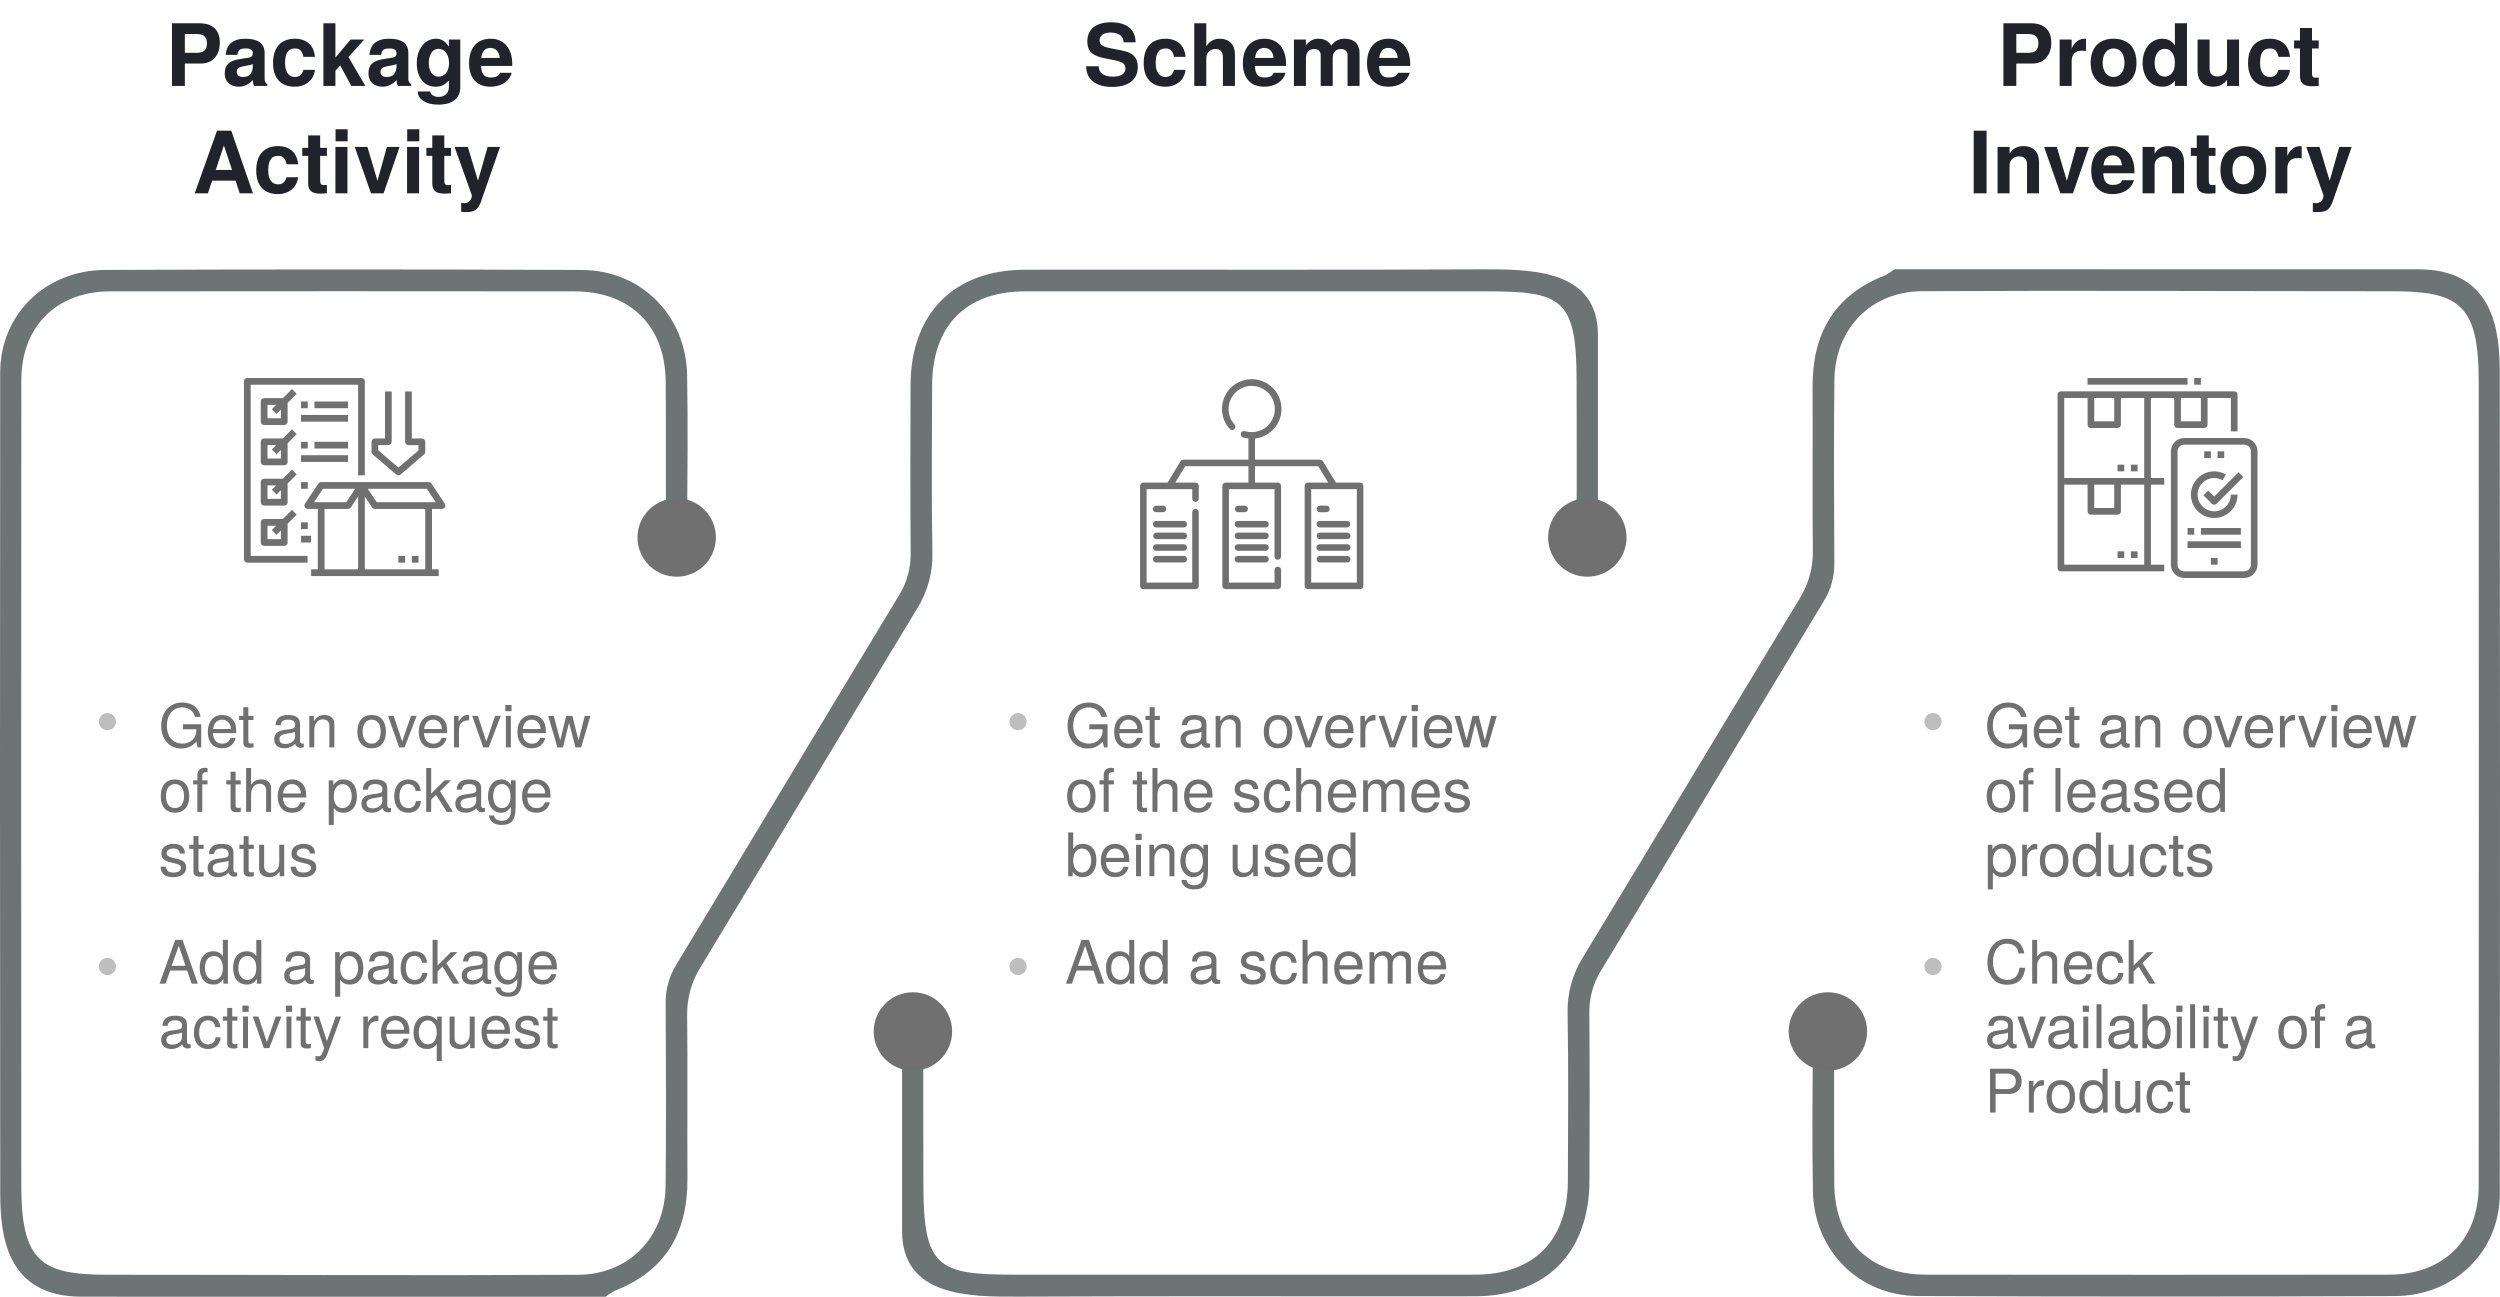
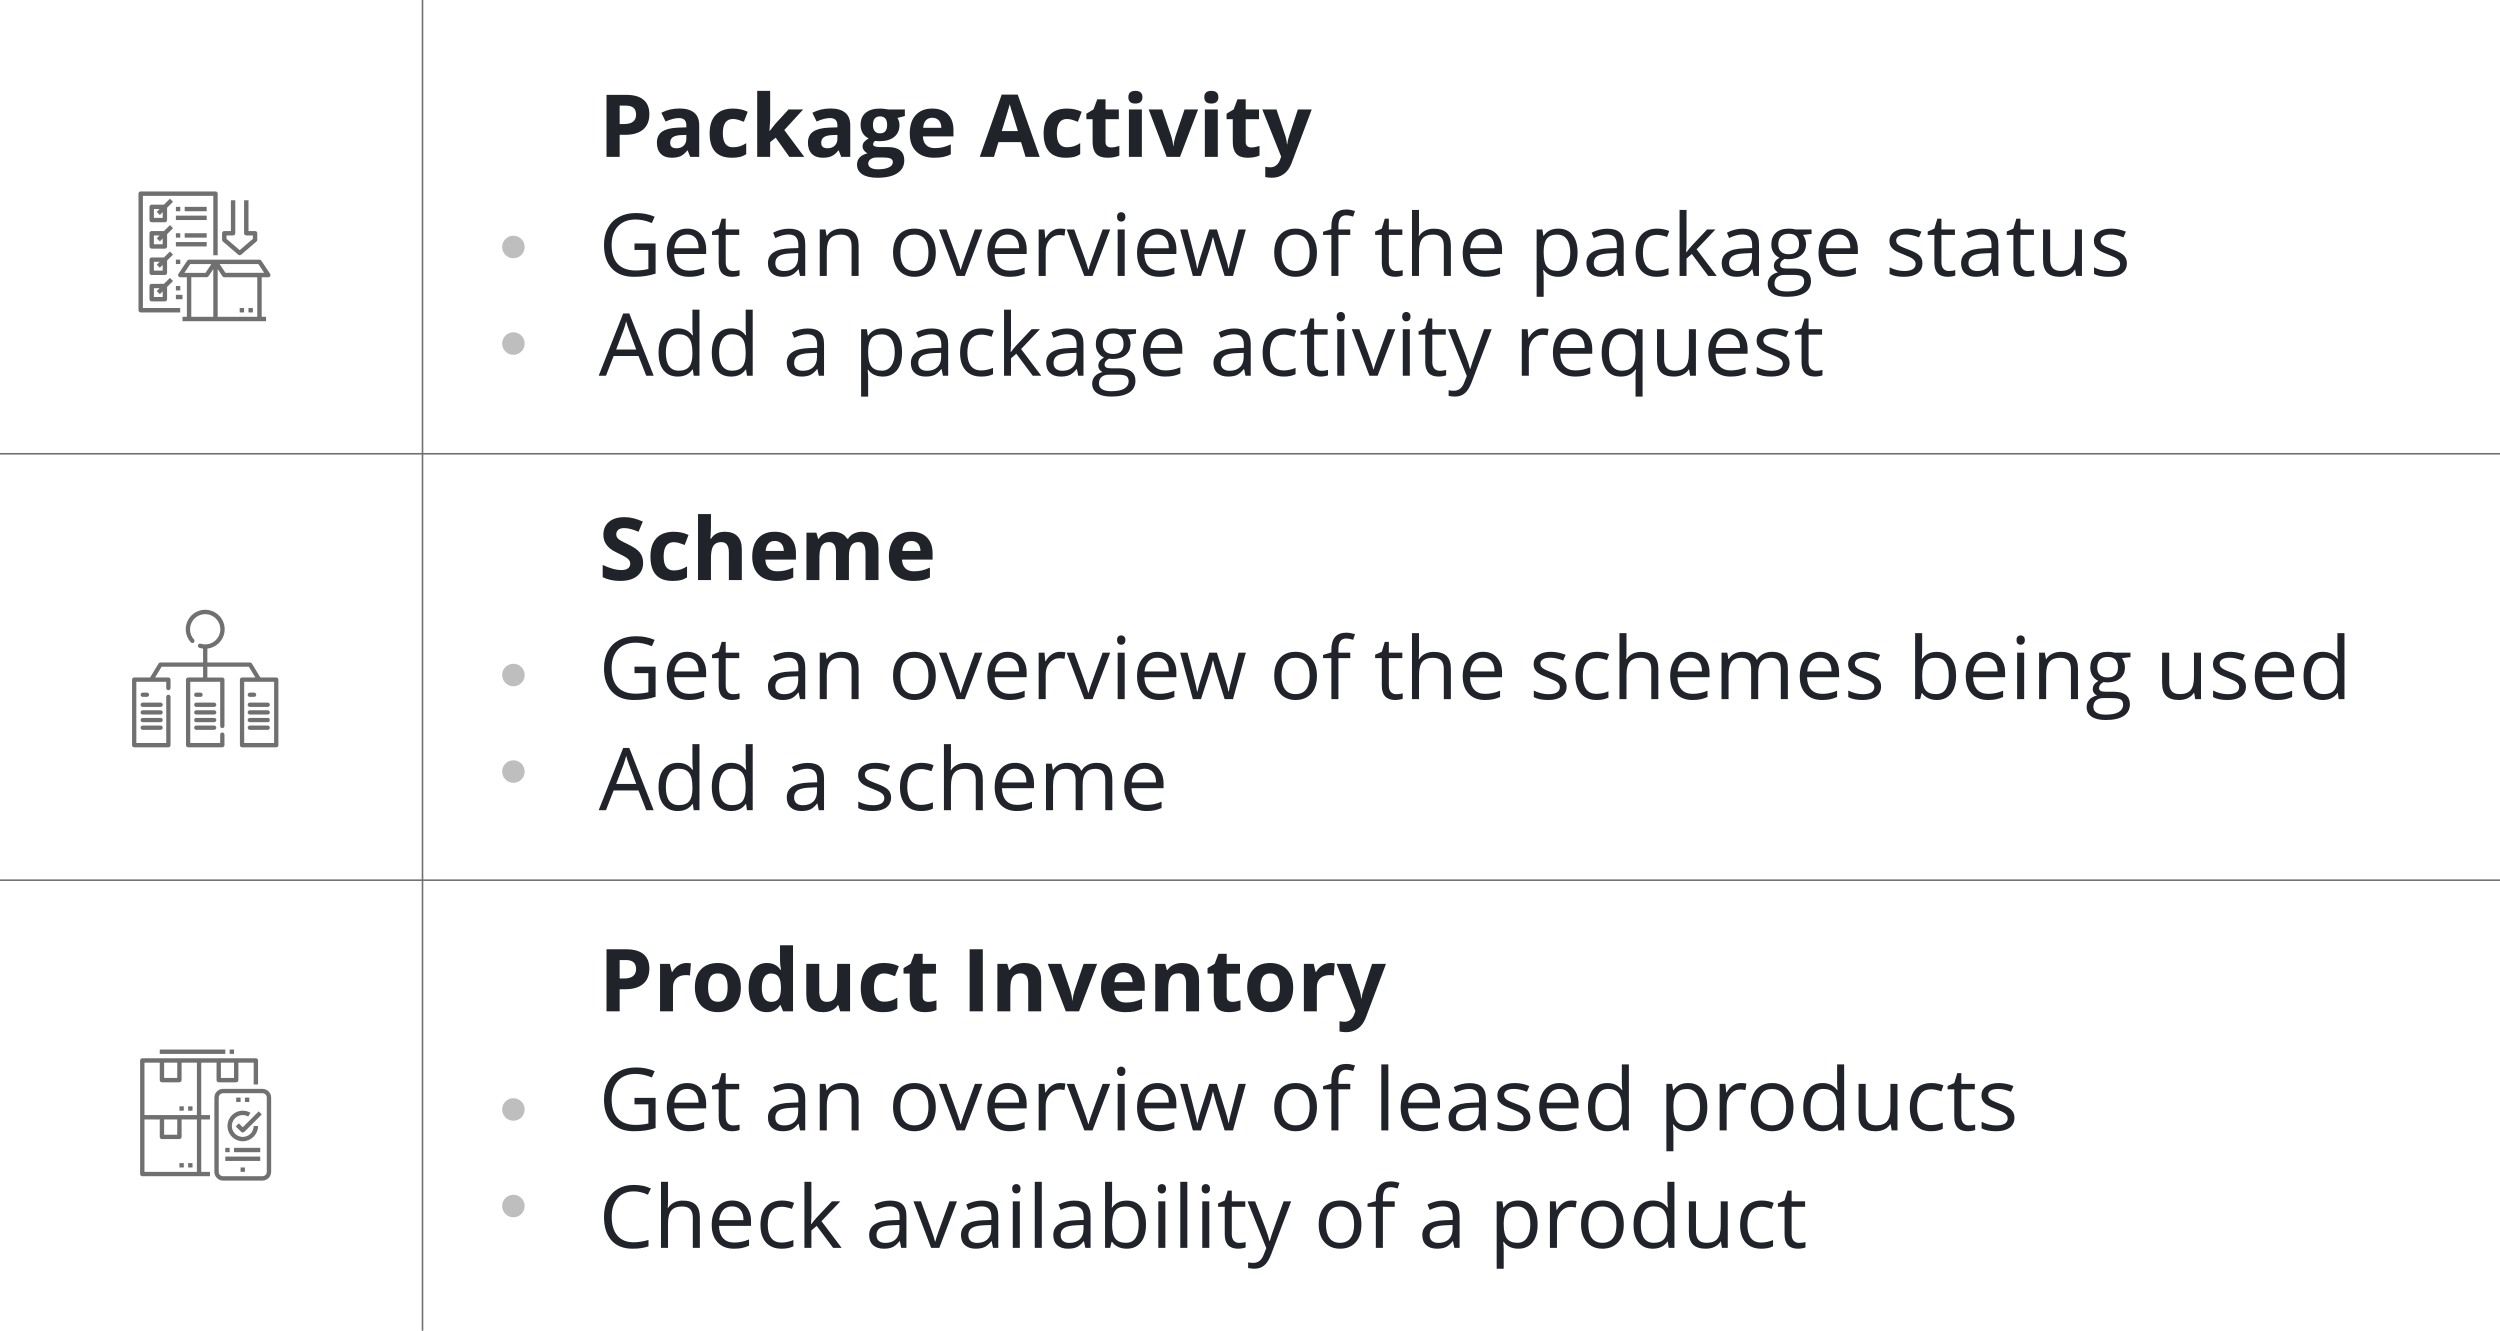
- <svg xmlns="http://www.w3.org/2000/svg" width="582" height="301.872" viewBox="0 0 582 301.872">
-   <g id="Group_3074" data-name="Group 3074" transform="translate(-719 -5531)">
-     <g id="Group_3066" data-name="Group 3066">
-       <text id="Package_Activity" data-name="Package Activity" transform="translate(727 5531)" fill="#21232a" font-size="20" font-family="HelveticaNeue-Bold, Helvetica Neue" font-weight="700">
-         <tspan x="30.52" y="20">Package </tspan>
-         <tspan x="36.82" y="45">Activity</tspan>
-       </text>
-       <text id="Scheme" transform="translate(945.92 5531)" fill="#21232a" font-size="20" font-family="HelveticaNeue-Bold, Helvetica Neue" font-weight="700">
-         <tspan x="25.3" y="20">Scheme</tspan>
-       </text>
-       <text id="Product_Inventory" data-name="Product Inventory" transform="translate(1154.17 5531)" fill="#21232a" font-size="20" font-family="HelveticaNeue-Bold, Helvetica Neue" font-weight="700">
-         <tspan x="29.71" y="20">Product</tspan>
-         <tspan x="23.04" y="45">Inventory</tspan>
-       </text>
-       <text id="Get_an_overview_of_the_package_status" data-name="Get an overview of the package status" transform="translate(755.92 5692)" fill="#707070" font-size="14" font-family="HelveticaNeue, Helvetica Neue">
-         <tspan x="0" y="13">Get an overview </tspan>
-         <tspan x="0" y="28">of the package </tspan>
-         <tspan x="0" y="43">status</tspan>
-       </text>
-       <text id="Get_an_overview_of_the_schemes_being_used" data-name="Get an overview of the schemes being used" transform="translate(966.92 5692)" fill="#707070" font-size="14" font-family="HelveticaNeue, Helvetica Neue">
-         <tspan x="0" y="13">Get an overview </tspan>
-         <tspan x="0" y="28">of the schemes </tspan>
-         <tspan x="0" y="43">being used</tspan>
-       </text>
-       <text id="Add_a_package_activity_request" data-name="Add a package activity request" transform="translate(755.92 5747)" fill="#707070" font-size="14" font-family="HelveticaNeue, Helvetica Neue">
-         <tspan x="0" y="13">Add a package</tspan>
-         <tspan x="0" y="28">activity request</tspan>
-       </text>
-       <text id="Add_a_scheme" data-name="Add a scheme" transform="translate(966.92 5747)" fill="#707070" font-size="14" font-family="HelveticaNeue, Helvetica Neue">
-         <tspan x="0" y="13">Add a scheme</tspan>
-       </text>
-       <g id="Group_1932" data-name="Group 1932" transform="translate(50 230)">
-         <path id="Path_2879" data-name="Path 2879" d="M-701.719-745.744c17.865,0,18.954,14.805,18.954,24.271q.112,95.463.011,190.926c-.013,13.419-10.5,23.777-24.436,23.836q-55.478.231-110.957-.007c-13.857-.062-24.276-10.637-24.52-24.474-.2-11.159-.093-22.324-.015-33.486.014-1.979-.687-4.968,2.647-4.851,2.9.1,2.27,2.858,2.283,4.708.077,10.662-.017,21.325.065,31.988.1,13.095,8.179,21.119,21.335,21.134q53.979.062,107.958,0c12.494-.013,20.711-8.135,20.721-20.641q.074-93.714.006-187.428c0-17.823-4.585-20.864-20.107-20.864-36.485,0-72.971-.2-109.456-.012-11.979.062-20.308,8.769-20.433,20.752-.148,14.16-.091,28.322-.011,42.483a16.444,16.444,0,0,1-2.478,8.958c-17.325,28.651-34.522,57.381-51.868,86.02a18.019,18.019,0,0,0-2.689,9.9c.1,12.994.074,25.99.027,38.984-.061,16.716-10.082,26.86-26.714,26.887-35.319.057-70.64-.093-105.959.083-11.875.059-27.354,0-27.354-15.336v-47.84c3.849-.731,5.01,1.147,4.978,4.721-.1,10.823-.009,21.648-.009,32.472,0,19.2,3.443,20.861,21,20.861q53.7,0,107.409,0c13.719-.013,21.57-7.965,21.623-21.837.049-12.989.164-25.98-.065-38.965a23.463,23.463,0,0,1,3.62-13.16c16.862-27.746,33.519-55.617,50.364-83.373a20.423,20.423,0,0,0,3.112-11.3c-.148-12.654.01-25.311-.068-37.967-.077-12.474,5.06-21.452,16.98-26.086a11.315,11.315,0,0,0,2.049-1.359Z" transform="translate(1933.708 6109.438)" fill="#6c7474" />
-         <path id="Path_2880" data-name="Path 2880" d="M-701.719-745.744c17.865,0,18.954,14.805,18.954,24.271q.112,95.463.011,190.926c-.013,13.419-10.5,23.777-24.436,23.836q-55.478.231-110.957-.007c-13.857-.062-24.276-10.637-24.52-24.474-.2-11.159-.093-22.324-.015-33.486.014-1.979-.687-4.968,2.647-4.851,2.9.1,2.27,2.858,2.283,4.708.077,10.662-.017,21.325.065,31.988.1,13.095,8.179,21.119,21.335,21.134q53.979.062,107.958,0c12.494-.013,20.711-8.135,20.721-20.641q.074-93.714.006-187.428c0-17.823-4.585-20.864-20.107-20.864-36.485,0-72.971-.2-109.456-.012-11.979.062-20.308,8.769-20.433,20.752-.148,14.16-.091,28.322-.011,42.483a16.444,16.444,0,0,1-2.478,8.958c-17.325,28.651-34.522,57.381-51.868,86.02a18.019,18.019,0,0,0-2.689,9.9c.1,12.994.074,25.99.027,38.984-.061,16.716-10.082,26.86-26.714,26.887-35.319.057-70.64-.093-105.959.083-11.875.059-27.354,0-27.354-15.336v-47.84c3.849-.731,5.01,1.147,4.978,4.721-.1,10.823-.009,21.648-.009,32.472,0,19.2,3.443,20.861,21,20.861q53.7,0,107.409,0c13.719-.013,21.57-7.965,21.623-21.837.049-12.989.164-25.98-.065-38.965a23.463,23.463,0,0,1,3.62-13.16c16.862-27.746,33.519-55.617,50.364-83.373a20.423,20.423,0,0,0,3.112-11.3c-.148-12.654.01-25.311-.068-37.967-.077-12.474,5.06-21.452,16.98-26.086a11.315,11.315,0,0,0,2.049-1.359Z" transform="translate(-13.708 4857.128) rotate(180)" fill="#6c7474" />
-         <g id="Group_501" data-name="Group 501" transform="translate(667.092 5365.29)">
-           <path id="Path_2100" data-name="Path 2100" d="M223.564,175.84a9.13,9.13,0,1,0-9.129,9.13A9.13,9.13,0,0,0,223.564,175.84Z" fill="#707070" />
-         </g>
-         <g id="Group_500" data-name="Group 500" transform="translate(668.092 5365.29)">
-           <path id="Path_2099" data-name="Path 2099" d="M417.311,175.84a9.13,9.13,0,1,1,9.129,9.13A9.131,9.131,0,0,1,417.311,175.84Z" fill="#707070" />
-         </g>
-         <g id="Group_862" data-name="Group 862" transform="translate(612.092 5250.29)">
-           <path id="Path_2099-2" data-name="Path 2099" d="M417.311,175.84a9.13,9.13,0,1,1,9.129,9.13A9.131,9.131,0,0,1,417.311,175.84Z" fill="#707070" />
-         </g>
-         <g id="Group_863" data-name="Group 863" transform="translate(400.092 5250.29)">
-           <path id="Path_2099-3" data-name="Path 2099" d="M417.311,175.84a9.13,9.13,0,1,1,9.129,9.13A9.131,9.131,0,0,1,417.311,175.84Z" fill="#707070" />
+ <svg xmlns="http://www.w3.org/2000/svg" width="1553.669" height="827" viewBox="0 0 1553.669 827">
+   <g id="Group_3121" data-name="Group 3121" transform="translate(-16078.931 -13652.5)">
+     <line id="Line_292" data-name="Line 292" y2="827" transform="translate(16341.5 13652.5)" fill="none" stroke="#707070" stroke-width="1" />
+     <line id="Line_296" data-name="Line 296" x2="1553.669" transform="translate(16078.931 13934.5)" fill="none" stroke="#707070" stroke-width="1" />
+     <line id="Line_295" data-name="Line 295" x2="1553.669" transform="translate(16078.931 14199.5)" fill="none" stroke="#707070" stroke-width="1" />
+     <text id="Package_Activity" data-name="Package Activity" transform="translate(16451 13692)" fill="#21232a" font-size="54" font-family="OpenSans-Bold, Open Sans" font-weight="700">
+       <tspan x="0" y="58">Package Activity</tspan>
+     </text>
+     <text id="Get_an_overview_of_the_package_status" data-name="Get an overview of the package status" transform="translate(16451 13766)" fill="#21232a" font-size="54" font-family="OpenSans-Regular, Open Sans">
+       <tspan x="0" y="58">Get an overview of the package status</tspan>
+     </text>
+     <text id="Scheme" transform="translate(16451 13955)" fill="#21232a" font-size="54" font-family="OpenSans-Bold, Open Sans" font-weight="700">
+       <tspan x="0" y="58">Scheme</tspan>
+     </text>
+     <text id="Get_an_overview_of_the_schemes_being_used" data-name="Get an overview of the schemes being used" transform="translate(16451 14029)" fill="#21232a" font-size="54" font-family="OpenSans-Regular, Open Sans">
+       <tspan x="0" y="58">Get an overview of the schemes being used</tspan>
+     </text>
+     <text id="Product_Inventory" data-name="Product Inventory" transform="translate(16451 14223)" fill="#21232a" font-size="54" font-family="OpenSans-Bold, Open Sans" font-weight="700">
+       <tspan x="0" y="58">Product Inventory</tspan>
+     </text>
+     <text id="Get_an_overview_of_leased_products" data-name="Get an overview of leased products" transform="translate(16451 14297)" fill="#21232a" font-size="54" font-family="OpenSans-Regular, Open Sans">
+       <tspan x="0" y="58">Get an overview of leased products</tspan>
+     </text>
+     <circle id="Ellipse_475" data-name="Ellipse 475" cx="7" cy="7" r="7" transform="translate(16391 13799)" fill="#bebebe" />
+     <text id="Add_a_package_activity_request" data-name="Add a package activity request" transform="translate(16451 13828)" fill="#21232a" font-size="54" font-family="OpenSans-Regular, Open Sans">
+       <tspan x="0" y="58">Add a package activity request</tspan>
+     </text>
+     <g id="Outline" transform="translate(16165 13771.477)">
+       <path id="Path_5430" data-name="Path 5430" d="M217.188,280.811l-5.468-8.2a1.367,1.367,0,0,0-1.137-.609H166.836a1.367,1.367,0,0,0-1.137.609l-5.468,8.2a1.367,1.367,0,0,0,1.137,2.126h4.1v24.607h-2.734v2.734h51.95v-2.734H211.95V282.937h4.1a1.367,1.367,0,0,0,1.137-2.126Zm-49.621-6.077h13.119l-3.645,5.468H163.922Zm.636,8.2h9.57a1.367,1.367,0,0,0,1.137-.609l2.964-4.446v29.662H168.2Zm41.013,24.607H184.608V277.882l2.964,4.446a1.367,1.367,0,0,0,1.137.609h20.506ZM189.441,280.2l-3.646-5.468h24.056L213.5,280.2Z" transform="translate(-135.392 -229.62)" fill="#707070" />
+       <path id="Path_5431" data-name="Path 5431" d="M416,448h2.734v2.734H416Z" transform="translate(-347.646 -375.545)" fill="#707070" />
+       <path id="Path_5432" data-name="Path 5432" d="M384,448h2.734v2.734H384Z" transform="translate(-321.114 -375.545)" fill="#707070" />
+       <path id="Path_5433" data-name="Path 5433" d="M320.477,81.645l9.57,8.2a1.367,1.367,0,0,0,1.779,0l9.57-8.2a1.367,1.367,0,0,0,.477-1.038v-4.1a1.367,1.367,0,0,0-1.367-1.367h-4.1V56h-2.734V76.506a1.367,1.367,0,0,0,1.367,1.367h4.1v2.105l-8.2,7.031-8.2-7.031V77.873h4.1a1.367,1.367,0,0,0,1.367-1.367V56h-2.734V75.139h-4.1A1.367,1.367,0,0,0,320,76.506v4.1a1.367,1.367,0,0,0,.477,1.038Z" transform="translate(-268.051 -50.532)" fill="#707070" />
+       <path id="Path_5434" data-name="Path 5434" d="M18.734,26.734H62.481V63.645h2.734V25.367A1.367,1.367,0,0,0,63.848,24H17.367A1.367,1.367,0,0,0,16,25.367V97.823a1.367,1.367,0,0,0,1.367,1.367H41.9V96.455H18.734Z" transform="translate(-16 -24)" fill="#707070" />
+       <path id="Path_5435" data-name="Path 5435" d="M68.7,50.343l-3.7,3.7H57.367A1.367,1.367,0,0,0,56,55.411v8.2a1.367,1.367,0,0,0,1.367,1.367h8.2a1.367,1.367,0,0,0,1.367-1.367V55.977l3.7-3.7Zm-4.5,11.9H58.734V56.778h3.535L60.5,58.546l1.933,1.933L64.2,58.711Z" transform="translate(-49.165 -45.841)" fill="#707070" />
+       <path id="Path_5436" data-name="Path 5436" d="M152,80h2.734v2.734H152Z" transform="translate(-128.759 -70.43)" fill="#707070" />
+       <path id="Path_5437" data-name="Path 5437" d="M184,80h13.671v2.734H184Z" transform="translate(-155.291 -70.43)" fill="#707070" />
+       <path id="Path_5438" data-name="Path 5438" d="M152,112h19.139v2.734H152Z" transform="translate(-128.759 -96.962)" fill="#707070" />
+       <path id="Path_5439" data-name="Path 5439" d="M68.7,146.343l-3.7,3.7H57.367A1.367,1.367,0,0,0,56,151.411v8.2a1.367,1.367,0,0,0,1.367,1.367h8.2a1.367,1.367,0,0,0,1.367-1.367v-7.636l3.7-3.7Zm-4.5,11.9H58.734v-5.468h3.535L60.5,154.546l1.933,1.933,1.767-1.767Z" transform="translate(-49.165 -125.436)" fill="#707070" />
+       <path id="Path_5440" data-name="Path 5440" d="M152,176h2.734v2.734H152Z" transform="translate(-128.759 -150.025)" fill="#707070" />
+       <path id="Path_5441" data-name="Path 5441" d="M184,176h13.671v2.734H184Z" transform="translate(-155.291 -150.025)" fill="#707070" />
+       <path id="Path_5442" data-name="Path 5442" d="M152,208h19.139v2.734H152Z" transform="translate(-128.759 -176.557)" fill="#707070" />
+       <path id="Path_5443" data-name="Path 5443" d="M68.7,242.343l-3.7,3.7H57.367A1.367,1.367,0,0,0,56,247.411v8.2a1.367,1.367,0,0,0,1.367,1.367h8.2a1.367,1.367,0,0,0,1.367-1.367v-7.636l3.7-3.7Zm-4.5,11.9H58.734v-5.468h3.535L60.5,250.546l1.933,1.933,1.767-1.768Z" transform="translate(-49.165 -205.031)" fill="#707070" />
+       <path id="Path_5444" data-name="Path 5444" d="M152,272h2.734v2.734H152Z" transform="translate(-128.759 -229.62)" fill="#707070" />
+       <path id="Path_5445" data-name="Path 5445" d="M57.367,342.044A1.367,1.367,0,0,0,56,343.411v8.2a1.367,1.367,0,0,0,1.367,1.367h8.2a1.367,1.367,0,0,0,1.367-1.367v-7.636l3.7-3.7L68.7,338.343l-3.7,3.7Zm6.835,8.2H58.734v-5.468h3.535L60.5,346.545l1.933,1.934,1.767-1.767Z" transform="translate(-49.165 -284.626)" fill="#707070" />
+       <path id="Path_5446" data-name="Path 5446" d="M152,368h2.734v2.734H152Z" transform="translate(-128.759 -309.215)" fill="#707070" />
+       <path id="Path_5447" data-name="Path 5447" d="M152,400h4.1v2.734H152Z" transform="translate(-128.759 -335.747)" fill="#707070" />
+     </g>
+     <g id="workflow_1_" data-name="workflow (1)" transform="translate(16161 14031.435)">
+       <g id="Group_3035" data-name="Group 3035" transform="translate(0 0)">
+         <g id="Group_3034" data-name="Group 3034">
+           <path id="Path_5448" data-name="Path 5448" d="M89.606,57.422H79.734L74.466,48.73a1.332,1.332,0,0,0-1.139-.642H46.8V39.464a12.11,12.11,0,1,0-10.253-3.845,1.332,1.332,0,0,0,1.962-1.8,9.415,9.415,0,1,1,4.163,2.637A1.332,1.332,0,1,0,41.885,39a12.049,12.049,0,0,0,2.252.466v8.623H17.612a1.332,1.332,0,0,0-1.139.642L11.2,57.422H1.332A1.332,1.332,0,0,0,0,58.754V99.48a1.332,1.332,0,0,0,1.332,1.332H22.578A1.332,1.332,0,0,0,23.91,99.48V69.431a1.332,1.332,0,0,0-2.664,0V98.148H2.664V60.086H21.246v3.9a1.332,1.332,0,0,0,2.664,0V58.754a1.332,1.332,0,0,0-1.332-1.332H14.32l4.042-6.669H44.137v6.669H34.846a1.332,1.332,0,0,0-1.332,1.332V99.48a1.332,1.332,0,0,0,1.332,1.332H56.092a1.332,1.332,0,0,0,1.332-1.332V92.935a1.332,1.332,0,0,0-2.664,0v5.213H36.178V60.086H54.76v27.47a1.332,1.332,0,1,0,2.664,0v-28.8a1.332,1.332,0,0,0-1.332-1.332H46.8V50.753H72.576l4.042,6.669H68.361a1.332,1.332,0,0,0-1.332,1.332V99.48a1.332,1.332,0,0,0,1.332,1.332H89.606a1.332,1.332,0,0,0,1.332-1.332V58.754A1.332,1.332,0,0,0,89.606,57.422ZM88.274,98.148H69.693V60.086H88.274Z" transform="translate(0 -15.315)" fill="#707070" />
        </g>
      </g>
-       <text id="Get_an_overview_of_leased_products" data-name="Get an overview of leased products" transform="translate(1181 5692)" fill="#707070" font-size="14" font-family="HelveticaNeue, Helvetica Neue">
-         <tspan x="0" y="13">Get an overview </tspan>
-         <tspan x="0" y="28">of leased</tspan>
-         <tspan x="0" y="43">products</tspan>
-       </text>
-       <text id="Check_availability_of_a_Product" data-name="Check availability of a Product" transform="translate(1181 5747)" fill="#707070" font-size="14" font-family="HelveticaNeue, Helvetica Neue">
-         <tspan x="0" y="13">Check </tspan>
-         <tspan x="0" y="28">availability of a</tspan>
-         <tspan x="0" y="43">Product</tspan>
-       </text>
-       <g id="inventory_1_" data-name="inventory (1)" transform="translate(1198 5619)">
-         <path id="Path_5414" data-name="Path 5414" d="M37.727,49.552h5.432V55.76a.776.776,0,0,0,.776.776h6.208a.776.776,0,0,0,.776-.776V49.552h5.432v7.76H57.9V48.776A.776.776,0,0,0,57.127,48H16.776a.776.776,0,0,0-.776.776V89.127a.776.776,0,0,0,.776.776H40.831V88.351h-3.1V69.727h3.1V68.175h-3.1Zm11.64,5.432H44.711V49.552h4.656ZM24.536,49.552h4.656v5.432H24.536Zm-1.552,0V55.76a.776.776,0,0,0,.776.776h6.208a.776.776,0,0,0,.776-.776V49.552h5.432V68.175H17.552V49.552Zm1.552,20.175h4.656v5.432H24.536Zm11.64,18.623H17.552V69.727h5.432v6.208a.776.776,0,0,0,.776.776h6.208a.776.776,0,0,0,.776-.776V69.727h5.432Z" transform="translate(-16 -44.896)" fill="#707070" />
-         <path id="Path_5415" data-name="Path 5415" d="M192,224h1.552v1.552H192Z" transform="translate(-174.928 -203.825)" fill="#707070" />
-         <path id="Path_5416" data-name="Path 5416" d="M160,224h1.552v1.552H160Z" transform="translate(-146.032 -203.825)" fill="#707070" />
-         <path id="Path_5417" data-name="Path 5417" d="M192,432h1.552v1.552H192Z" transform="translate(-174.928 -391.649)" fill="#707070" />
-         <path id="Path_5418" data-name="Path 5418" d="M160,432h1.552v1.552H160Z" transform="translate(-146.032 -391.649)" fill="#707070" />
-         <path id="Path_5419" data-name="Path 5419" d="M88,16h23.279v1.552H88Z" transform="translate(-81.016 -16)" fill="#707070" />
-         <path id="Path_5420" data-name="Path 5420" d="M344,16h1.552v1.552H344Z" transform="translate(-312.185 -16)" fill="#707070" />
-         <path id="Path_5421" data-name="Path 5421" d="M305.072,160H291.1a3.107,3.107,0,0,0-3.1,3.1v26.383a3.107,3.107,0,0,0,3.1,3.1h13.968a3.107,3.107,0,0,0,3.1-3.1V163.1A3.107,3.107,0,0,0,305.072,160Zm1.552,29.487a1.554,1.554,0,0,1-1.552,1.552H291.1a1.554,1.554,0,0,1-1.552-1.552V163.1a1.554,1.554,0,0,1,1.552-1.552h13.968a1.554,1.554,0,0,1,1.552,1.552Z" transform="translate(-261.617 -146.032)" fill="#707070" />
-         <path id="Path_5422" data-name="Path 5422" d="M368,192h1.552v1.552H368Z" transform="translate(-333.857 -174.929)" fill="#707070" />
-         <path id="Path_5423" data-name="Path 5423" d="M400,192h1.552v1.552H400Z" transform="translate(-362.753 -174.929)" fill="#707070" />
-         <path id="Path_5424" data-name="Path 5424" d="M384,448h1.552v1.552H384Z" transform="translate(-348.305 -406.097)" fill="#707070" />
-         <path id="Path_5425" data-name="Path 5425" d="M368.718,248l-1.4-1.4-1.1,1.1,1.952,1.952a.776.776,0,0,0,1.1,0l6.208-6.208-1.1-1.1Z" transform="translate(-332.247 -220.388)" fill="#707070" />
-         <path id="Path_5426" data-name="Path 5426" d="M341.443,250.863a5.438,5.438,0,0,0,5.432-5.432h-1.552a3.878,3.878,0,1,1-1.94-3.361l.777-1.343a5.432,5.432,0,1,0-2.717,10.136Z" transform="translate(-304.973 -218.272)" fill="#707070" />
-         <path id="Path_5427" data-name="Path 5427" d="M328,376h1.552v1.552H328Z" transform="translate(-297.737 -341.081)" fill="#707070" />
-         <path id="Path_5428" data-name="Path 5428" d="M360,376h9.312v1.552H360Z" transform="translate(-326.633 -341.081)" fill="#707070" />
-         <path id="Path_5429" data-name="Path 5429" d="M328,408h12.416v1.552H328Z" transform="translate(-297.737 -369.977)" fill="#707070" />
-       </g>
-       <g id="Outline" transform="translate(775.795 5619)">
-         <path id="Path_5430" data-name="Path 5430" d="M192.693,277.037l-3.126-4.689a.781.781,0,0,0-.65-.348H163.908a.782.782,0,0,0-.65.348l-3.126,4.689a.782.782,0,0,0,.65,1.215h2.345v14.067h-1.563v1.563h29.7v-1.563H189.7V278.252h2.345a.782.782,0,0,0,.65-1.215Zm-28.367-3.474h7.5l-2.084,3.126h-7.5Zm.363,4.689h5.471a.781.781,0,0,0,.65-.348l1.694-2.541v16.957h-7.815Zm23.446,14.067H174.067V275.363l1.694,2.541a.782.782,0,0,0,.65.348h11.723Zm-11.3-15.63-2.084-3.126H188.5l2.084,3.126Z" transform="translate(-145.933 -247.773)" fill="#707070" />
-         <path id="Path_5431" data-name="Path 5431" d="M416,448h1.563v1.563H416Z" transform="translate(-376.924 -406.58)" fill="#707070" />
-         <path id="Path_5432" data-name="Path 5432" d="M384,448h1.563v1.563H384Z" transform="translate(-348.05 -406.58)" fill="#707070" />
-         <path id="Path_5433" data-name="Path 5433" d="M320.273,70.661l5.471,4.689a.781.781,0,0,0,1.017,0l5.471-4.689a.782.782,0,0,0,.273-.593V67.723a.781.781,0,0,0-.781-.782h-2.345V56h-1.563V67.723a.782.782,0,0,0,.782.782h2.344v1.2l-4.689,4.019-4.689-4.019V68.5h2.345a.782.782,0,0,0,.782-.782V56h-1.563V66.941h-2.345a.781.781,0,0,0-.781.782v2.345a.781.781,0,0,0,.273.593Z" transform="translate(-290.302 -52.874)" fill="#707070" />
-         <path id="Path_5434" data-name="Path 5434" d="M17.563,25.563H42.572v21.1h1.563V24.782A.782.782,0,0,0,43.353,24H16.782a.782.782,0,0,0-.782.782V66.2a.782.782,0,0,0,.782.782H30.805V65.42H17.563Z" transform="translate(-16 -24)" fill="#707070" />
-         <path id="Path_5435" data-name="Path 5435" d="M63.263,50.343l-2.116,2.116H56.782A.782.782,0,0,0,56,53.24v4.689a.782.782,0,0,0,.782.782h4.689a.782.782,0,0,0,.782-.782V53.564l2.116-2.116Zm-2.573,6.8H57.563V54.022h2.021l-1.01,1.01,1.105,1.105,1.01-1.01Z" transform="translate(-52.092 -47.77)" fill="#707070" />
-         <path id="Path_5436" data-name="Path 5436" d="M152,80h1.563v1.563H152Z" transform="translate(-138.714 -74.529)" fill="#707070" />
-         <path id="Path_5437" data-name="Path 5437" d="M184,80h7.815v1.563H184Z" transform="translate(-167.588 -74.529)" fill="#707070" />
-         <path id="Path_5438" data-name="Path 5438" d="M152,112h10.941v1.563H152Z" transform="translate(-138.714 -103.403)" fill="#707070" />
-         <path id="Path_5439" data-name="Path 5439" d="M63.263,146.343l-2.116,2.116H56.782a.782.782,0,0,0-.782.782v4.689a.782.782,0,0,0,.782.781h4.689a.781.781,0,0,0,.782-.781v-4.365l2.116-2.116Zm-2.573,6.8H57.563v-3.126h2.021l-1.01,1.01,1.105,1.105,1.01-1.01Z" transform="translate(-52.092 -134.391)" fill="#707070" />
-         <path id="Path_5440" data-name="Path 5440" d="M152,176h1.563v1.563H152Z" transform="translate(-138.714 -161.151)" fill="#707070" />
-         <path id="Path_5441" data-name="Path 5441" d="M184,176h7.815v1.563H184Z" transform="translate(-167.588 -161.151)" fill="#707070" />
-         <path id="Path_5442" data-name="Path 5442" d="M152,208h10.941v1.563H152Z" transform="translate(-138.714 -190.025)" fill="#707070" />
-         <path id="Path_5443" data-name="Path 5443" d="M63.263,242.343l-2.116,2.116H56.782a.782.782,0,0,0-.782.782v4.689a.781.781,0,0,0,.782.782h4.689a.781.781,0,0,0,.782-.782v-4.365l2.116-2.116Zm-2.573,6.8H57.563v-3.126h2.021l-1.01,1.01,1.105,1.105,1.01-1.01Z" transform="translate(-52.092 -221.013)" fill="#707070" />
-         <path id="Path_5444" data-name="Path 5444" d="M152,272h1.563v1.563H152Z" transform="translate(-138.714 -247.773)" fill="#707070" />
-         <path id="Path_5445" data-name="Path 5445" d="M56.782,340.459a.782.782,0,0,0-.782.782v4.689a.781.781,0,0,0,.782.781h4.689a.781.781,0,0,0,.782-.781v-4.365l2.116-2.116-1.105-1.105-2.116,2.116Zm3.908,4.689H57.563v-3.126h2.021l-1.01,1.01,1.105,1.105,1.01-1.01Z" transform="translate(-52.092 -307.635)" fill="#707070" />
-         <path id="Path_5446" data-name="Path 5446" d="M152,368h1.563v1.563H152Z" transform="translate(-138.714 -334.395)" fill="#707070" />
-         <path id="Path_5447" data-name="Path 5447" d="M152,400h2.345v1.563H152Z" transform="translate(-138.714 -363.269)" fill="#707070" />
-       </g>
-       <g id="workflow_1_" data-name="workflow (1)" transform="translate(984.408 5619.279)">
-         <g id="Group_3035" data-name="Group 3035" transform="translate(0 0)">
-           <g id="Group_3034" data-name="Group 3034">
-             <path id="Path_5448" data-name="Path 5448" d="M51.225,39.386H45.581l-3.011-4.969a.762.762,0,0,0-.651-.367H26.755V29.12a6.923,6.923,0,1,0-5.861-2.2.762.762,0,0,0,1.121-1.03,5.382,5.382,0,1,1,2.38,1.508.762.762,0,0,0-.45,1.455,6.888,6.888,0,0,0,1.288.267v4.93H10.068a.762.762,0,0,0-.651.367L6.405,39.386H.762A.761.761,0,0,0,0,40.148V63.429a.761.761,0,0,0,.762.762H12.907a.761.761,0,0,0,.762-.762V46.251a.762.762,0,0,0-1.523,0V62.668H1.523V40.909H12.145v2.229a.762.762,0,0,0,1.523,0V40.148a.761.761,0,0,0-.762-.762H8.186L10.5,35.574H25.232v3.812H19.92a.761.761,0,0,0-.762.762V63.429a.761.761,0,0,0,.762.762H32.066a.761.761,0,0,0,.762-.762V59.688a.762.762,0,0,0-1.523,0v2.98H20.682V40.909H31.3v15.7a.762.762,0,0,0,1.523,0V40.148a.761.761,0,0,0-.762-.762H26.755V35.574H41.489L43.8,39.386H39.079a.761.761,0,0,0-.762.762V63.429a.761.761,0,0,0,.762.762H51.225a.761.761,0,0,0,.762-.762V40.148A.761.761,0,0,0,51.225,39.386Zm-.762,23.282H39.841V40.909H50.463Z" transform="translate(0 -15.315)" fill="#707070" />
-           </g>
-         </g>
-         <g id="Group_3037" data-name="Group 3037" transform="translate(3.027 29.438)">
-           <g id="Group_3036" data-name="Group 3036">
-             <path id="Path_5449" data-name="Path 5449" d="M32.079,305.245H30.57a.762.762,0,1,0,0,1.523h1.509a.762.762,0,1,0,0-1.523Z" transform="translate(-29.808 -305.245)" fill="#707070" />
-           </g>
-         </g>
-         <g id="Group_3039" data-name="Group 3039" transform="translate(3.027 32.995)">
-           <g id="Group_3038" data-name="Group 3038">
-             <path id="Path_5450" data-name="Path 5450" d="M36.929,340.278H30.57a.762.762,0,1,0,0,1.523h6.36a.762.762,0,1,0,0-1.523Z" transform="translate(-29.808 -340.278)" fill="#707070" />
-           </g>
-         </g>
-         <g id="Group_3041" data-name="Group 3041" transform="translate(3.027 35.712)">
-           <g id="Group_3040" data-name="Group 3040">
-             <path id="Path_5451" data-name="Path 5451" d="M36.929,367.035H30.57a.762.762,0,0,0,0,1.523h6.36a.762.762,0,1,0,0-1.523Z" transform="translate(-29.808 -367.035)" fill="#707070" />
-           </g>
-         </g>
-         <g id="Group_3043" data-name="Group 3043" transform="translate(3.027 38.429)">
-           <g id="Group_3042" data-name="Group 3042">
-             <path id="Path_5452" data-name="Path 5452" d="M36.929,393.791H30.57a.762.762,0,1,0,0,1.523h6.36a.762.762,0,1,0,0-1.523Z" transform="translate(-29.808 -393.791)" fill="#707070" />
-           </g>
-         </g>
-         <g id="Group_3045" data-name="Group 3045" transform="translate(3.027 41.145)">
-           <g id="Group_3044" data-name="Group 3044">
-             <path id="Path_5453" data-name="Path 5453" d="M36.929,420.548H30.57a.762.762,0,1,0,0,1.523h6.36a.762.762,0,1,0,0-1.523Z" transform="translate(-29.808 -420.548)" fill="#707070" />
-           </g>
-         </g>
-         <g id="Group_3047" data-name="Group 3047" transform="translate(22.052 29.438)">
-           <g id="Group_3046" data-name="Group 3046">
-             <path id="Path_5454" data-name="Path 5454" d="M219.454,305.245h-1.509a.762.762,0,0,0,0,1.523h1.509a.762.762,0,1,0,0-1.523Z" transform="translate(-217.183 -305.245)" fill="#707070" />
-           </g>
-         </g>
-         <g id="Group_3049" data-name="Group 3049" transform="translate(22.052 32.995)">
-           <g id="Group_3048" data-name="Group 3048">
-             <path id="Path_5455" data-name="Path 5455" d="M224.3,340.278h-6.36a.762.762,0,1,0,0,1.523h6.36a.762.762,0,1,0,0-1.523Z" transform="translate(-217.182 -340.278)" fill="#707070" />
-           </g>
-         </g>
-         <g id="Group_3051" data-name="Group 3051" transform="translate(22.052 35.712)">
-           <g id="Group_3050" data-name="Group 3050">
-             <path id="Path_5456" data-name="Path 5456" d="M224.3,367.035h-6.36a.762.762,0,1,0,0,1.523h6.36a.762.762,0,1,0,0-1.523Z" transform="translate(-217.182 -367.035)" fill="#707070" />
-           </g>
-         </g>
-         <g id="Group_3053" data-name="Group 3053" transform="translate(22.052 38.429)">
-           <g id="Group_3052" data-name="Group 3052">
-             <path id="Path_5457" data-name="Path 5457" d="M224.3,393.791h-6.36a.762.762,0,1,0,0,1.523h6.36a.762.762,0,1,0,0-1.523Z" transform="translate(-217.182 -393.791)" fill="#707070" />
-           </g>
-         </g>
-         <g id="Group_3055" data-name="Group 3055" transform="translate(22.052 41.145)">
-           <g id="Group_3054" data-name="Group 3054">
-             <path id="Path_5458" data-name="Path 5458" d="M224.3,420.548h-6.36a.762.762,0,1,0,0,1.523h6.36a.762.762,0,1,0,0-1.523Z" transform="translate(-217.182 -420.548)" fill="#707070" />
-           </g>
-         </g>
-         <g id="Group_3057" data-name="Group 3057" transform="translate(41.077 29.438)">
-           <g id="Group_3056" data-name="Group 3056">
-             <path id="Path_5459" data-name="Path 5459" d="M406.828,305.245h-1.509a.762.762,0,0,0,0,1.523h1.509a.762.762,0,1,0,0-1.523Z" transform="translate(-404.557 -305.245)" fill="#707070" />
-           </g>
-         </g>
-         <g id="Group_3059" data-name="Group 3059" transform="translate(41.077 32.995)">
-           <g id="Group_3058" data-name="Group 3058">
-             <path id="Path_5460" data-name="Path 5460" d="M411.678,340.278h-6.36a.762.762,0,0,0,0,1.523h6.36a.762.762,0,0,0,0-1.523Z" transform="translate(-404.557 -340.278)" fill="#707070" />
-           </g>
-         </g>
-         <g id="Group_3061" data-name="Group 3061" transform="translate(41.077 35.712)">
-           <g id="Group_3060" data-name="Group 3060">
-             <path id="Path_5461" data-name="Path 5461" d="M411.677,367.035h-6.36a.762.762,0,0,0,0,1.523h6.36a.762.762,0,1,0,0-1.523Z" transform="translate(-404.556 -367.035)" fill="#707070" />
-           </g>
-         </g>
-         <g id="Group_3063" data-name="Group 3063" transform="translate(41.077 38.429)">
-           <g id="Group_3062" data-name="Group 3062">
-             <path id="Path_5462" data-name="Path 5462" d="M411.677,393.791h-6.36a.762.762,0,1,0,0,1.523h6.36a.762.762,0,1,0,0-1.523Z" transform="translate(-404.556 -393.791)" fill="#707070" />
-           </g>
-         </g>
-         <g id="Group_3065" data-name="Group 3065" transform="translate(41.077 41.145)">
-           <g id="Group_3064" data-name="Group 3064">
-             <path id="Path_5463" data-name="Path 5463" d="M411.677,420.548h-6.36a.762.762,0,0,0,0,1.523h6.36a.762.762,0,1,0,0-1.523Z" transform="translate(-404.556 -420.548)" fill="#707070" />
-           </g>
+       <g id="Group_3037" data-name="Group 3037" transform="translate(5.294 51.495)">
+         <g id="Group_3036" data-name="Group 3036">
+           <path id="Path_5449" data-name="Path 5449" d="M33.78,305.245H31.14a1.332,1.332,0,1,0,0,2.664h2.64a1.332,1.332,0,1,0,0-2.664Z" transform="translate(-29.808 -305.245)" fill="#707070" />
        </g>
      </g>
-       <circle id="Ellipse_466" data-name="Ellipse 466" cx="2" cy="2" r="2" transform="translate(742 5697)" fill="#bebebe" />
-       <circle id="Ellipse_467" data-name="Ellipse 467" cx="2" cy="2" r="2" transform="translate(742 5754)" fill="#bebebe" />
-       <circle id="Ellipse_468" data-name="Ellipse 468" cx="2" cy="2" r="2" transform="translate(954 5697)" fill="#bebebe" />
-       <circle id="Ellipse_469" data-name="Ellipse 469" cx="2" cy="2" r="2" transform="translate(954 5754)" fill="#bebebe" />
-       <circle id="Ellipse_470" data-name="Ellipse 470" cx="2" cy="2" r="2" transform="translate(1167 5697)" fill="#bebebe" />
-       <circle id="Ellipse_471" data-name="Ellipse 471" cx="2" cy="2" r="2" transform="translate(1167 5754)" fill="#bebebe" />
+       <g id="Group_3039" data-name="Group 3039" transform="translate(5.294 57.718)">
+         <g id="Group_3038" data-name="Group 3038">
+           <path id="Path_5450" data-name="Path 5450" d="M42.265,340.278H31.14a1.332,1.332,0,1,0,0,2.664H42.265a1.332,1.332,0,1,0,0-2.664Z" transform="translate(-29.808 -340.278)" fill="#707070" />
+         </g>
+       </g>
+       <g id="Group_3041" data-name="Group 3041" transform="translate(5.294 62.47)">
+         <g id="Group_3040" data-name="Group 3040">
+           <path id="Path_5451" data-name="Path 5451" d="M42.265,367.035H31.14a1.332,1.332,0,0,0,0,2.664H42.265a1.332,1.332,0,1,0,0-2.664Z" transform="translate(-29.808 -367.035)" fill="#707070" />
+         </g>
+       </g>
+       <g id="Group_3043" data-name="Group 3043" transform="translate(5.294 67.222)">
+         <g id="Group_3042" data-name="Group 3042">
+           <path id="Path_5452" data-name="Path 5452" d="M42.265,393.791H31.14a1.332,1.332,0,1,0,0,2.664H42.265a1.332,1.332,0,1,0,0-2.664Z" transform="translate(-29.808 -393.791)" fill="#707070" />
+         </g>
+       </g>
+       <g id="Group_3045" data-name="Group 3045" transform="translate(5.294 71.975)">
+         <g id="Group_3044" data-name="Group 3044">
+           <path id="Path_5453" data-name="Path 5453" d="M42.265,420.548H31.14a1.332,1.332,0,1,0,0,2.664H42.265a1.332,1.332,0,1,0,0-2.664Z" transform="translate(-29.808 -420.548)" fill="#707070" />
+         </g>
+       </g>
+       <g id="Group_3047" data-name="Group 3047" transform="translate(38.575 51.495)">
+         <g id="Group_3046" data-name="Group 3046">
+           <path id="Path_5454" data-name="Path 5454" d="M221.155,305.245h-2.64a1.332,1.332,0,1,0,0,2.664h2.64a1.332,1.332,0,1,0,0-2.664Z" transform="translate(-217.183 -305.245)" fill="#707070" />
+         </g>
+       </g>
+       <g id="Group_3049" data-name="Group 3049" transform="translate(38.575 57.718)">
+         <g id="Group_3048" data-name="Group 3048">
+           <path id="Path_5455" data-name="Path 5455" d="M229.639,340.278H218.514a1.332,1.332,0,1,0,0,2.664h11.125a1.332,1.332,0,1,0,0-2.664Z" transform="translate(-217.182 -340.278)" fill="#707070" />
+         </g>
+       </g>
+       <g id="Group_3051" data-name="Group 3051" transform="translate(38.575 62.47)">
+         <g id="Group_3050" data-name="Group 3050">
+           <path id="Path_5456" data-name="Path 5456" d="M229.639,367.035H218.514a1.332,1.332,0,0,0,0,2.664h11.125a1.332,1.332,0,1,0,0-2.664Z" transform="translate(-217.182 -367.035)" fill="#707070" />
+         </g>
+       </g>
+       <g id="Group_3053" data-name="Group 3053" transform="translate(38.575 67.222)">
+         <g id="Group_3052" data-name="Group 3052">
+           <path id="Path_5457" data-name="Path 5457" d="M229.639,393.791H218.514a1.332,1.332,0,1,0,0,2.664h11.125a1.332,1.332,0,1,0,0-2.664Z" transform="translate(-217.182 -393.791)" fill="#707070" />
+         </g>
+       </g>
+       <g id="Group_3055" data-name="Group 3055" transform="translate(38.575 71.975)">
+         <g id="Group_3054" data-name="Group 3054">
+           <path id="Path_5458" data-name="Path 5458" d="M229.639,420.548H218.514a1.332,1.332,0,1,0,0,2.664h11.125a1.332,1.332,0,1,0,0-2.664Z" transform="translate(-217.182 -420.548)" fill="#707070" />
+         </g>
+       </g>
+       <g id="Group_3057" data-name="Group 3057" transform="translate(71.855 51.495)">
+         <g id="Group_3056" data-name="Group 3056">
+           <path id="Path_5459" data-name="Path 5459" d="M408.529,305.245h-2.64a1.332,1.332,0,1,0,0,2.664h2.64a1.332,1.332,0,1,0,0-2.664Z" transform="translate(-404.557 -305.245)" fill="#707070" />
+         </g>
+       </g>
+       <g id="Group_3059" data-name="Group 3059" transform="translate(71.855 57.718)">
+         <g id="Group_3058" data-name="Group 3058">
+           <path id="Path_5460" data-name="Path 5460" d="M417.014,340.278H405.889a1.332,1.332,0,1,0,0,2.664h11.125a1.332,1.332,0,0,0,0-2.664Z" transform="translate(-404.557 -340.278)" fill="#707070" />
+         </g>
+       </g>
+       <g id="Group_3061" data-name="Group 3061" transform="translate(71.855 62.47)">
+         <g id="Group_3060" data-name="Group 3060">
+           <path id="Path_5461" data-name="Path 5461" d="M417.013,367.035H405.888a1.332,1.332,0,0,0,0,2.664h11.125a1.332,1.332,0,1,0,0-2.664Z" transform="translate(-404.556 -367.035)" fill="#707070" />
+         </g>
+       </g>
+       <g id="Group_3063" data-name="Group 3063" transform="translate(71.855 67.222)">
+         <g id="Group_3062" data-name="Group 3062">
+           <path id="Path_5462" data-name="Path 5462" d="M417.013,393.791H405.888a1.332,1.332,0,1,0,0,2.664h11.125a1.332,1.332,0,1,0,0-2.664Z" transform="translate(-404.556 -393.791)" fill="#707070" />
+         </g>
+       </g>
+       <g id="Group_3065" data-name="Group 3065" transform="translate(71.855 71.975)">
+         <g id="Group_3064" data-name="Group 3064">
+           <path id="Path_5463" data-name="Path 5463" d="M417.013,420.548H405.888a1.332,1.332,0,1,0,0,2.664h11.125a1.332,1.332,0,1,0,0-2.664Z" transform="translate(-404.556 -420.548)" fill="#707070" />
+         </g>
+       </g>
    </g>
+     <g id="inventory_1_" data-name="inventory (1)" transform="translate(16166 14304.754)">
+       <path id="Path_5414" data-name="Path 5414" d="M54.007,50.715h9.5V61.574a1.357,1.357,0,0,0,1.357,1.357H75.726a1.357,1.357,0,0,0,1.357-1.357V50.715h9.5V64.289H89.3V49.357A1.357,1.357,0,0,0,87.942,48H17.357A1.357,1.357,0,0,0,16,49.357v70.585a1.357,1.357,0,0,0,1.357,1.357h42.08v-2.715h-5.43V86.007h5.43V83.292h-5.43Zm20.361,9.5H66.224v-9.5h8.144Zm-43.437-9.5h8.144v9.5H30.931Zm-2.715,0V61.574a1.357,1.357,0,0,0,1.357,1.357H40.433a1.357,1.357,0,0,0,1.357-1.357V50.715h9.5V83.292H18.715V50.715Zm2.715,35.292h8.144v9.5H30.931Zm20.361,32.578H18.715V86.007h9.5V96.866a1.357,1.357,0,0,0,1.357,1.357H40.433a1.357,1.357,0,0,0,1.357-1.357V86.007h9.5Z" transform="translate(-16 -42.57)" fill="#707070" />
+       <path id="Path_5415" data-name="Path 5415" d="M192,224h2.715v2.715H192Z" transform="translate(-162.137 -188.708)" fill="#707070" />
+       <path id="Path_5416" data-name="Path 5416" d="M160,224h2.715v2.715H160Z" transform="translate(-135.567 -188.708)" fill="#707070" />
+       <path id="Path_5417" data-name="Path 5417" d="M192,432h2.715v2.715H192Z" transform="translate(-162.137 -361.415)" fill="#707070" />
+       <path id="Path_5418" data-name="Path 5418" d="M160,432h2.715v2.715H160Z" transform="translate(-135.567 -361.415)" fill="#707070" />
+       <path id="Path_5419" data-name="Path 5419" d="M88,16h40.722v2.715H88Z" transform="translate(-75.783 -16)" fill="#707070" />
+       <path id="Path_5420" data-name="Path 5420" d="M344,16h2.715v2.715H344Z" transform="translate(-288.346 -16)" fill="#707070" />
+       <path id="Path_5421" data-name="Path 5421" d="M317.863,160H293.43a5.436,5.436,0,0,0-5.43,5.43v46.151a5.436,5.436,0,0,0,5.43,5.43h24.433a5.436,5.436,0,0,0,5.43-5.43V165.43A5.436,5.436,0,0,0,317.863,160Zm2.715,51.581a2.718,2.718,0,0,1-2.715,2.715H293.43a2.718,2.718,0,0,1-2.715-2.715V165.43a2.718,2.718,0,0,1,2.715-2.715h24.433a2.718,2.718,0,0,1,2.715,2.715Z" transform="translate(-241.848 -135.567)" fill="#707070" />
+       <path id="Path_5422" data-name="Path 5422" d="M368,192h2.715v2.715H368Z" transform="translate(-308.274 -162.137)" fill="#707070" />
+       <path id="Path_5423" data-name="Path 5423" d="M400,192h2.715v2.715H400Z" transform="translate(-334.845 -162.137)" fill="#707070" />
+       <path id="Path_5424" data-name="Path 5424" d="M384,448h2.715v2.715H384Z" transform="translate(-321.559 -374.701)" fill="#707070" />
+       <path id="Path_5425" data-name="Path 5425" d="M370.592,252.243l-2.455-2.455-1.92,1.92,3.415,3.415a1.357,1.357,0,0,0,1.92,0l10.859-10.859-1.92-1.92Z" transform="translate(-306.794 -203.938)" fill="#707070" />
+       <path id="Path_5426" data-name="Path 5426" d="M345.513,259a9.513,9.513,0,0,0,9.5-9.5H352.3a6.784,6.784,0,1,1-3.395-5.88l1.359-2.35A9.5,9.5,0,1,0,345.513,259Z" transform="translate(-281.715 -201.993)" fill="#707070" />
+       <path id="Path_5427" data-name="Path 5427" d="M328,376h2.715v2.715H328Z" transform="translate(-275.061 -314.917)" fill="#707070" />
+       <path id="Path_5428" data-name="Path 5428" d="M360,376h16.289v2.715H360Z" transform="translate(-301.632 -314.917)" fill="#707070" />
+       <path id="Path_5429" data-name="Path 5429" d="M328,408h21.718v2.715H328Z" transform="translate(-275.061 -341.488)" fill="#707070" />
+     </g>
+     <text id="Add_a_scheme" data-name="Add a scheme" transform="translate(16451 14098)" fill="#21232a" font-size="54" font-family="OpenSans-Regular, Open Sans">
+       <tspan x="0" y="58">Add a scheme</tspan>
+     </text>
+     <text id="Check_availability_of_a_product" data-name="Check availability of a product" transform="translate(16451 14370)" fill="#21232a" font-size="54" font-family="OpenSans-Regular, Open Sans">
+       <tspan x="0" y="58">Check availability of a product</tspan>
+     </text>
+     <circle id="Ellipse_520" data-name="Ellipse 520" cx="7" cy="7" r="7" transform="translate(16391 13859)" fill="#bebebe" />
+     <circle id="Ellipse_521" data-name="Ellipse 521" cx="7" cy="7" r="7" transform="translate(16391 14065)" fill="#bebebe" />
+     <circle id="Ellipse_522" data-name="Ellipse 522" cx="7" cy="7" r="7" transform="translate(16391 14125)" fill="#bebebe" />
+     <circle id="Ellipse_523" data-name="Ellipse 523" cx="7" cy="7" r="7" transform="translate(16391 14335)" fill="#bebebe" />
+     <circle id="Ellipse_524" data-name="Ellipse 524" cx="7" cy="7" r="7" transform="translate(16391 14395)" fill="#bebebe" />
  </g>
</svg>
